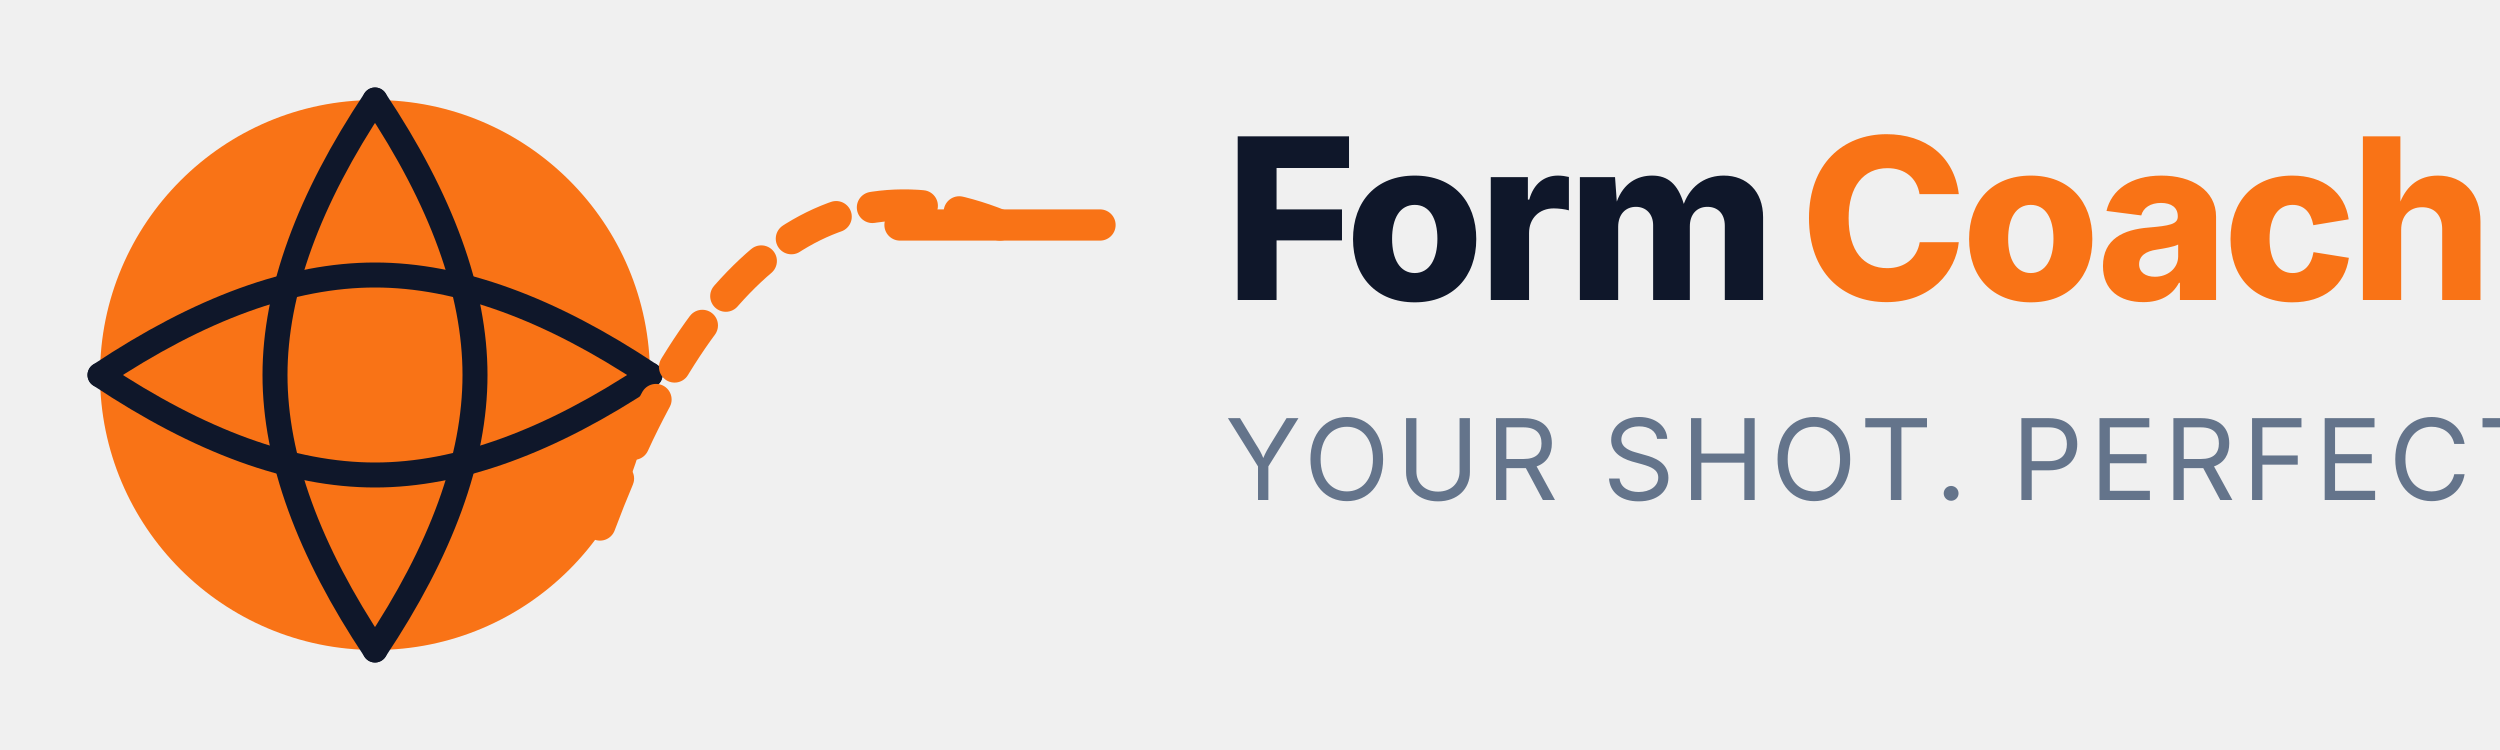
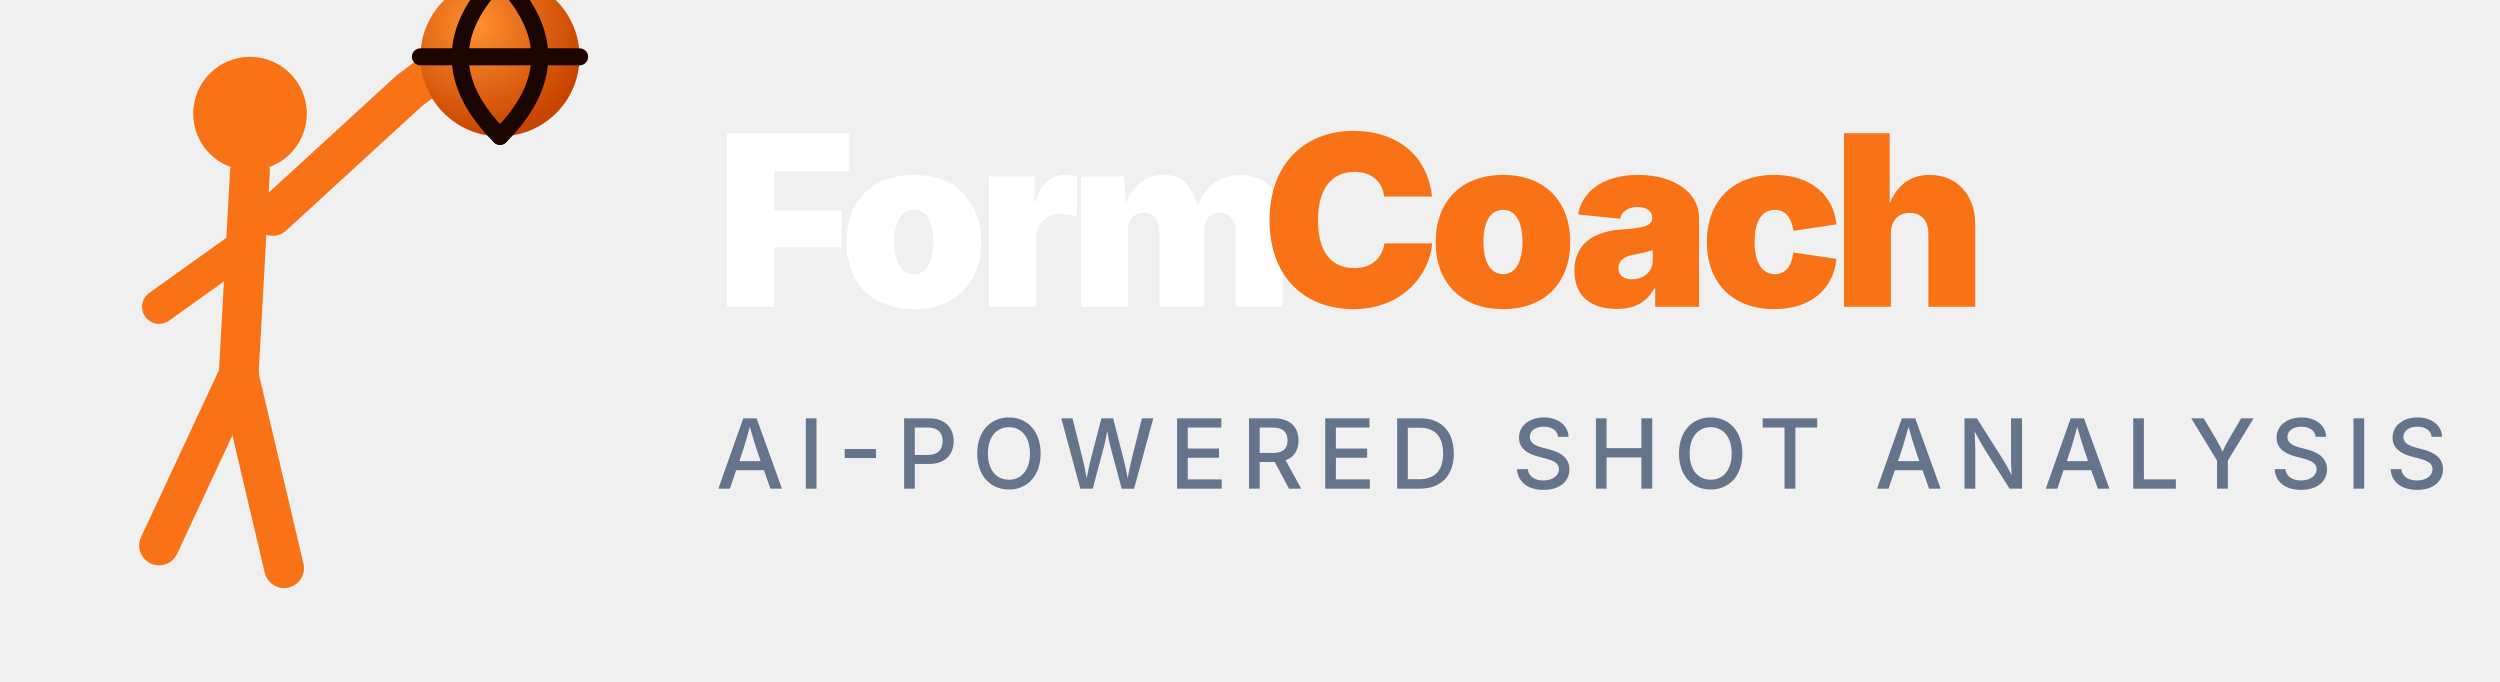
- <svg xmlns="http://www.w3.org/2000/svg" viewBox="0 0 200 60" fill="none">
-   <circle cx="30" cy="30" r="22" fill="#F97316" />
-   <path d="M30 8 Q38 20 38 30 Q38 40 30 52" stroke="#0F172A" stroke-width="2" fill="none" stroke-linecap="round" />
-   <path d="M30 8 Q22 20 22 30 Q22 40 30 52" stroke="#0F172A" stroke-width="2" fill="none" stroke-linecap="round" />
-   <path d="M8 30 Q20 22 30 22 Q40 22 52 30" stroke="#0F172A" stroke-width="2" fill="none" stroke-linecap="round" />
-   <path d="M8 30 Q20 38 30 38 Q40 38 52 30" stroke="#0F172A" stroke-width="2" fill="none" stroke-linecap="round" />
-   <path d="M48 42 Q60 10 80 18" stroke="#F97316" stroke-width="2.5" fill="none" stroke-linecap="round" stroke-dasharray="4 3" />
-   <line x1="72" y1="18" x2="88" y2="18" stroke="#F97316" stroke-width="2.5" stroke-linecap="round" />
-   <text x="98" y="24" font-family="'Inter', 'Helvetica Neue', Arial, sans-serif" font-weight="800" font-size="18" fill="#0F172A" letter-spacing="-0.5">Form</text>
-   <text x="98" y="24" font-family="'Inter', 'Helvetica Neue', Arial, sans-serif" font-weight="800" font-size="18" fill="#F97316" letter-spacing="-0.5" dx="46">Coach</text>
-   <text x="98" y="40" font-family="'Inter', 'Helvetica Neue', Arial, sans-serif" font-weight="400" font-size="9" fill="#64748B" letter-spacing="0.5">YOUR SHOT. PERFECTED BY AI.</text>
+ <svg xmlns="http://www.w3.org/2000/svg" viewBox="0 0 220 60" fill="none">
+   <defs>
+     <radialGradient id="ballgrad" cx="35%" cy="30%" r="70%">
+       <stop offset="0%" stop-color="#FF9030" />
+       <stop offset="100%" stop-color="#C94400" />
+     </radialGradient>
+   </defs>
+   <circle cx="22" cy="10" r="5" fill="#F97316" />
+   <line x1="22" y1="15" x2="21" y2="33" stroke="#F97316" stroke-width="3.5" stroke-linecap="round" />
+   <path d="M 24 19 L 36 8 L 40 5" stroke="#F97316" stroke-width="3.5" stroke-linecap="round" fill="none" />
+   <path d="M 21 22 L 14 27" stroke="#F97316" stroke-width="3" stroke-linecap="round" fill="none" />
+   <path d="M 21 33 L 25 50" stroke="#F97316" stroke-width="3.5" stroke-linecap="round" fill="none" />
+   <path d="M 21 33 L 14 48" stroke="#F97316" stroke-width="3.5" stroke-linecap="round" fill="none" />
+   <circle cx="44" cy="5" r="7" fill="url(#ballgrad)" />
+   <line x1="37" y1="5" x2="51" y2="5" stroke="#1A0500" stroke-width="1.5" stroke-linecap="round" />
+   <path d="M 44 -2 Q 37 5 44 12" stroke="#1A0500" stroke-width="1.5" stroke-linecap="round" fill="none" />
+   <path d="M 44 -2 Q 51 5 44 12" stroke="#1A0500" stroke-width="1.5" stroke-linecap="round" fill="none" />
+   <text x="63" y="27" font-family="'Inter','Helvetica Neue',Arial,sans-serif" font-weight="900" font-size="21" fill="white" letter-spacing="-1">Form</text>
+   <text x="111" y="27" font-family="'Inter','Helvetica Neue',Arial,sans-serif" font-weight="900" font-size="21" fill="#F97316" letter-spacing="-1">Coach</text>
+   <text x="63" y="43" font-family="'Inter','Helvetica Neue',Arial,sans-serif" font-weight="500" font-size="8.5" fill="#64748B" letter-spacing="1.2">AI-POWERED SHOT ANALYSIS</text>
</svg>
